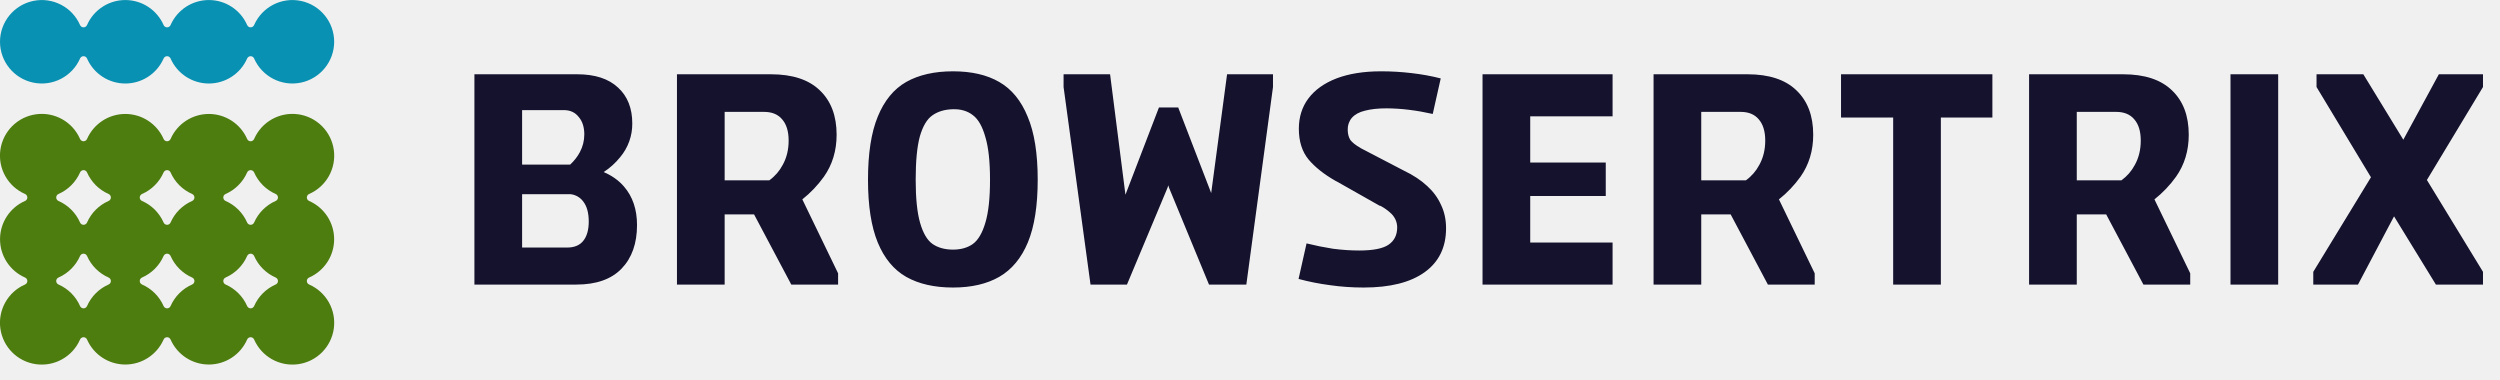
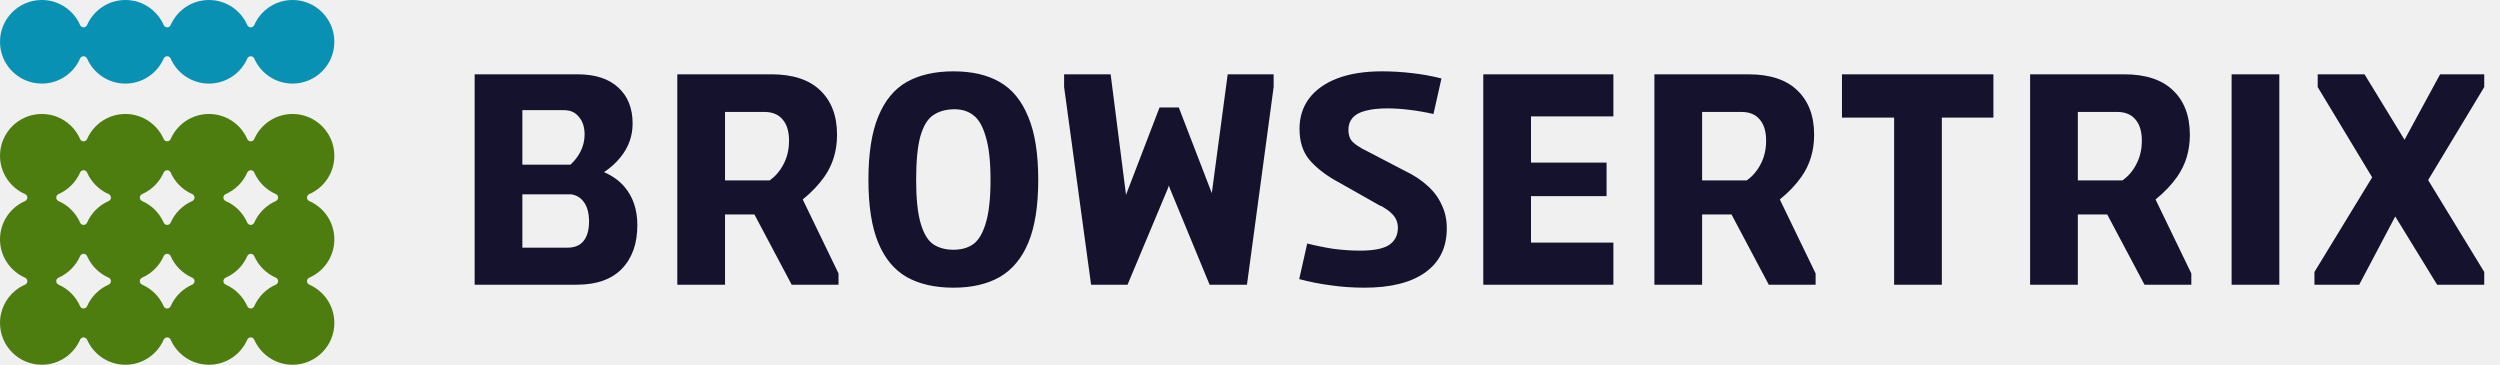
- <svg xmlns="http://www.w3.org/2000/svg" xml:space="preserve" style="fill-rule:evenodd;clip-rule:evenodd;stroke-linejoin:round;stroke-miterlimit:2" viewBox="0 0 158 24">
+ <svg xmlns="http://www.w3.org/2000/svg" xml:space="preserve" style="fill-rule:evenodd;clip-rule:evenodd;stroke-linejoin:round;stroke-miterlimit:2" viewBox="0 0 658 96">
  <style>.text {fill: #14122d;}@media (prefers-color-scheme: dark) {.text { fill: white; }}</style>
-   <path d="M0 0h157.734v23.04H0z" style="fill:none" />
  <clipPath id="a">
-     <path d="M0 0h157.734v23.04H0z" />
+     <path d="M0 0h657.227v96H0z" />
  </clipPath>
  <g clip-path="url(#a)">
-     <path d="M36.422 17.985h-6.439V4.694h6.496q1.685 0 2.583.842.898.824.898 2.265a3.27 3.27 0 0 1-.767 2.134 4.5 4.5 0 0 1-1.039.939q.785.338 1.282.915.824.954.824 2.433 0 1.741-.973 2.752-.974 1.011-2.865 1.011M32.997 6.959v3.444h3.035q.38-.346.615-.786.28-.524.281-1.123 0-.693-.356-1.105-.336-.43-.936-.43zm0 5.316v3.37h2.845q.674 0 1.011-.412.356-.43.356-1.235 0-.825-.356-1.273a1.15 1.15 0 0 0-.773-.45zm12.801 1.273v4.437h-3.014V4.694h5.934q2.041 0 3.089 1.011 1.067 1.011 1.067 2.808 0 1.516-.805 2.658a7.1 7.1 0 0 1-1.362 1.429l2.261 4.674v.711H50.01l-2.354-4.437zm0-6.477v4.324h2.825q.535-.388.844-.973.375-.674.375-1.535 0-.88-.412-1.348-.393-.468-1.142-.468zm25.426 10.914h-2.303L67.218 5.499v-.805h2.939l.971 7.612 2.118-5.516h1.216l2.085 5.411 1.004-7.507h2.902v.805l-1.685 12.486h-2.359l-2.527-6.122-.047-.15-.047.15zm30.691 0h-8.219V4.694h8.219v2.658H96.71v2.92h4.774v2.116H96.71v2.939h5.205zm5.604-4.437v4.437h-3.014V4.694h5.934q2.041 0 3.089 1.011 1.067 1.011 1.067 2.808 0 1.516-.805 2.658a7.1 7.1 0 0 1-1.362 1.429l2.261 4.674v.711h-2.958l-2.354-4.437zm0-6.477v4.324h2.825q.535-.388.844-.973.375-.674.375-1.535 0-.88-.412-1.348-.393-.468-1.142-.468zm12.129.356h-3.295V4.694h9.566v2.733h-3.257v10.558h-3.014zm11.604 6.121v4.437h-3.014V4.694h5.935q2.04 0 3.089 1.011 1.067 1.011 1.067 2.808 0 1.516-.805 2.658a7.1 7.1 0 0 1-1.363 1.429l2.261 4.674v.711h-2.958l-2.354-4.437zm0-6.477v4.324h2.825q.535-.388.845-.973.374-.674.374-1.535 0-.88-.412-1.348-.393-.468-1.142-.468zm20.051 6.602-2.278 4.312h-2.826v-.805l3.646-5.977-3.44-5.704v-.805h2.957l2.528 4.136 2.246-4.136h2.789v.805l-3.545 5.876 3.545 5.805v.805h-2.976zm-91.074 4.499q-1.76 0-2.957-.674-1.18-.674-1.797-2.171-.618-1.498-.618-3.969 0-2.49.618-3.987.617-1.516 1.797-2.191 1.197-.673 2.957-.673t2.921.673q1.179.675 1.797 2.191.636 1.497.636 3.987 0 2.453-.617 3.95-.618 1.497-1.816 2.19-1.18.674-2.921.674m0-2.396q.75 0 1.255-.356.505-.373.786-1.329.3-.973.299-2.733 0-1.741-.299-2.714-.28-.992-.786-1.367-.505-.393-1.255-.374-.786.018-1.31.393-.505.356-.786 1.329-.262.973-.262 2.733t.281 2.733.786 1.329q.524.356 1.291.356m25.958 2.396q-1.105 0-2.134-.15a15 15 0 0 1-1.984-.393l.505-2.246q.824.205 1.666.337.861.112 1.666.112 1.292 0 1.835-.356.561-.373.561-1.104 0-.262-.112-.505a1.3 1.3 0 0 0-.356-.45 3 3 0 0 0-.561-.393q-.019-.018-.038-.019h-.037l-2.546-1.441a1 1 0 0 0-.131-.075.5.5 0 0 0-.112-.056q-1.086-.618-1.704-1.348-.618-.749-.618-1.947 0-1.104.599-1.909.618-.824 1.779-1.273 1.179-.45 2.827-.449.954 0 1.909.112.974.112 1.853.337l-.505 2.246a15 15 0 0 0-1.498-.262 12 12 0 0 0-1.422-.093q-.806 0-1.367.149-.542.131-.824.45a1.1 1.1 0 0 0-.262.748q0 .393.169.656.187.243.617.486.02 0 .019.019.019.018.038.019l2.695 1.404q.899.43 1.479.973.58.525.88 1.198.318.655.318 1.479 0 1.797-1.348 2.771-1.347.973-3.856.973m54.78-.187V4.694h3.014v13.291z" class="text" />
-     <path d="M19.536 12.26a.24.24 0 0 0 0 .44 2.642 2.642 0 0 1 0 4.84.24.24 0 0 0 0 .44 2.641 2.641 0 1 1-3.476 3.476.24.24 0 0 0-.44 0 2.642 2.642 0 0 1-4.84 0 .24.24 0 0 0-.44 0 2.642 2.642 0 0 1-4.84 0 .24.24 0 0 0-.44 0 2.641 2.641 0 1 1-3.476-3.476.24.24 0 0 0 0-.44 2.642 2.642 0 0 1 0-4.84.24.24 0 0 0 0-.44A2.641 2.641 0 1 1 5.06 8.784a.24.24 0 0 0 .44 0 2.642 2.642 0 0 1 4.84 0 .24.24 0 0 0 .44 0 2.642 2.642 0 0 1 4.84 0 .24.24 0 0 0 .44 0 2.641 2.641 0 1 1 3.476 3.476M5.5 10.896a.24.24 0 0 0-.44 0 2.65 2.65 0 0 1-1.364 1.364.24.24 0 0 0 0 .44 2.65 2.65 0 0 1 1.364 1.364.24.24 0 0 0 .44 0A2.65 2.65 0 0 1 6.864 12.7a.24.24 0 0 0 0-.44A2.65 2.65 0 0 1 5.5 10.896m10.56 5.28a.24.24 0 0 0-.44 0 2.65 2.65 0 0 1-1.364 1.364.24.24 0 0 0 0 .44 2.65 2.65 0 0 1 1.364 1.364.24.24 0 0 0 .44 0 2.65 2.65 0 0 1 1.364-1.364.24.24 0 0 0 0-.44 2.65 2.65 0 0 1-1.364-1.364m0-5.28a.24.24 0 0 0-.44 0 2.65 2.65 0 0 1-1.364 1.364.24.24 0 0 0 0 .44 2.65 2.65 0 0 1 1.364 1.364.24.24 0 0 0 .44 0 2.65 2.65 0 0 1 1.364-1.364.24.24 0 0 0 0-.44 2.65 2.65 0 0 1-1.364-1.364m-5.28 0a.24.24 0 0 0-.44 0 2.65 2.65 0 0 1-1.364 1.364.24.24 0 0 0 0 .44 2.65 2.65 0 0 1 1.364 1.364.24.24 0 0 0 .44 0 2.65 2.65 0 0 1 1.364-1.364.24.24 0 0 0 0-.44 2.65 2.65 0 0 1-1.364-1.364m-5.28 5.28a.24.24 0 0 0-.44 0 2.65 2.65 0 0 1-1.364 1.364.24.24 0 0 0 0 .44 2.65 2.65 0 0 1 1.364 1.364.24.24 0 0 0 .44 0 2.65 2.65 0 0 1 1.364-1.364.24.24 0 0 0 0-.44A2.65 2.65 0 0 1 5.5 16.176m5.28 0a.24.24 0 0 0-.44 0 2.65 2.65 0 0 1-1.364 1.364.24.24 0 0 0 0 .44 2.65 2.65 0 0 1 1.364 1.364.24.24 0 0 0 .44 0 2.65 2.65 0 0 1 1.364-1.364.24.24 0 0 0 0-.44 2.65 2.65 0 0 1-1.364-1.364" style="fill:#4d7c0f" />
-     <path d="M16.06 3.696a.24.24 0 0 0-.44 0 2.642 2.642 0 0 1-4.84 0 .24.24 0 0 0-.44 0 2.642 2.642 0 0 1-4.84 0 .24.24 0 0 0-.44 0A2.641 2.641 0 0 1 0 2.64a2.641 2.641 0 0 1 5.06-1.056.24.24 0 0 0 .44 0 2.642 2.642 0 0 1 4.84 0 .24.24 0 0 0 .44 0 2.642 2.642 0 0 1 4.84 0 .24.24 0 0 0 .44 0 2.641 2.641 0 0 1 5.06 1.056 2.641 2.641 0 0 1-5.06 1.056" style="fill:#0891b2" />
+     <path d="M151.76 74.937h-26.832v-55.38h27.066q7.02 0 10.764 3.51 3.744 3.432 3.744 9.438 0 4.992-3.198 8.892-1.764 2.206-4.327 3.912 3.268 1.407 5.341 3.81 3.432 3.978 3.432 10.14 0 7.254-4.056 11.466t-11.934 4.212m-14.274-45.942v14.352h12.648a12.3 12.3 0 0 0 2.562-3.276 9.76 9.76 0 0 0 1.17-4.68q0-2.886-1.482-4.602-1.404-1.794-3.9-1.794zm0 22.152v14.04h11.856q2.808 0 4.212-1.716 1.482-1.794 1.482-5.148 0-3.432-1.482-5.304-1.185-1.56-3.22-1.872zm53.339 5.304v18.486h-12.558v-55.38h24.726q8.502 0 12.87 4.212 4.446 4.212 4.446 11.7 0 6.318-3.354 11.076-2.181 3.115-5.676 5.955l9.42 19.473v2.964h-12.324l-9.809-18.486zm0-26.988v18.018h11.769a11.7 11.7 0 0 0 3.519-4.056q1.56-2.808 1.56-6.396 0-3.666-1.716-5.616-1.638-1.95-4.758-1.95zm105.941 45.474h-9.594l-7.098-52.026v-3.354h12.246l4.046 31.719 8.824-22.983h5.07l8.686 22.545 4.184-31.281h12.09v3.354l-7.02 52.026h-9.828l-10.53-25.506-.195-.626-.195.626zm127.878 0h-34.242v-55.38h34.242v11.076H402.96v12.168h19.89v8.814h-19.89v12.246h21.684zm23.352-18.486v18.486h-12.558v-55.38h24.726q8.502 0 12.87 4.212 4.446 4.212 4.446 11.7 0 6.318-3.354 11.076-2.181 3.115-5.676 5.955l9.42 19.473v2.964h-12.324l-9.809-18.486zm0-26.988v18.018h11.769a11.7 11.7 0 0 0 3.519-4.056q1.56-2.808 1.56-6.396 0-3.666-1.716-5.616-1.638-1.95-4.758-1.95zm50.538 1.482h-13.728V19.557h39.858v11.388h-13.572v43.992h-12.558zm48.351 25.506v18.486h-12.558v-55.38h24.726q8.502 0 12.87 4.212 4.446 4.212 4.446 11.7 0 6.318-3.354 11.076-2.181 3.115-5.676 5.955l9.42 19.473v2.964h-12.324l-9.809-18.486zm0-26.988v18.018h11.769a11.7 11.7 0 0 0 3.519-4.056q1.56-2.808 1.56-6.396 0-3.666-1.716-5.616-1.638-1.95-4.758-1.95zM630.43 56.97l-9.491 17.967h-11.778v-3.354l15.193-24.905-14.335-23.767v-3.354h12.324l10.531 17.233 9.359-17.233h11.622v3.354l-14.773 24.485 14.773 24.187v3.354h-12.402zM250.956 75.717q-7.332 0-12.324-2.808-4.914-2.808-7.488-9.048t-2.574-16.536q0-10.374 2.574-16.614 2.574-6.318 7.488-9.126 4.992-2.808 12.324-2.808t12.168 2.808q4.915 2.808 7.489 9.126 2.65 6.24 2.651 16.614 0 10.218-2.574 16.458-2.572 6.24-7.566 9.126-4.913 2.808-12.168 2.808m0-9.984q3.12 0 5.226-1.482 2.106-1.56 3.276-5.538 1.248-4.056 1.248-11.388 0-7.254-1.248-11.31-1.17-4.134-3.276-5.694-2.106-1.638-5.226-1.56-3.276.078-5.46 1.638-2.106 1.482-3.276 5.538-1.092 4.056-1.092 11.388t1.17 11.388 3.276 5.538q2.184 1.482 5.382 1.482m108.157 9.984q-4.602 0-8.892-.624a63 63 0 0 1-8.268-1.638l2.106-9.36a78 78 0 0 0 6.942 1.404q3.588.468 6.942.468 5.382 0 7.644-1.482 2.34-1.56 2.34-4.602a5 5 0 0 0-.468-2.106q-.468-1.014-1.482-1.872-.936-.858-2.34-1.638-.078-.078-.156-.078h-.156l-10.608-6.006a5 5 0 0 0-.546-.312 2 2 0 0 0-.468-.234q-4.524-2.574-7.098-5.616-2.574-3.12-2.574-8.112 0-4.602 2.496-7.956 2.574-3.432 7.41-5.304 4.914-1.872 11.778-1.872 3.978 0 7.956.468 4.056.468 7.722 1.404l-2.106 9.36a60 60 0 0 0-6.24-1.092q-3.12-.39-5.928-.39-3.354 0-5.694.624-2.262.546-3.432 1.872-1.092 1.248-1.092 3.12 0 1.638.702 2.73.78 1.014 2.574 2.028.078 0 .078.078.078.078.156.078l11.232 5.85q3.744 1.794 6.162 4.056 2.418 2.184 3.666 4.992 1.326 2.73 1.326 6.162 0 7.488-5.616 11.544t-16.068 4.056m228.248-.78v-55.38h12.558v55.38z" class="text" />
+     <path d="M81.399 51.084a1 1 0 0 0 0 1.832C85.283 54.615 88 58.493 88 63s-2.717 8.385-6.601 10.084a1 1 0 0 0 0 1.832C85.283 76.615 88 80.493 88 85c0 6.071-4.929 11-11 11-4.507 0-8.385-2.717-10.084-6.601a1 1 0 0 0-1.832 0C63.385 93.283 59.507 96 55 96s-8.385-2.717-10.084-6.601a1 1 0 0 0-1.832 0C41.385 93.283 37.507 96 33 96s-8.385-2.717-10.084-6.601a1 1 0 0 0-1.832 0C19.385 93.283 15.507 96 11 96 4.929 96 0 91.071 0 85c0-4.507 2.717-8.385 6.601-10.084a1 1 0 0 0 0-1.832C2.717 71.385 0 67.507 0 63s2.717-8.385 6.601-10.084a1 1 0 0 0 0-1.832C2.717 49.385 0 45.507 0 41c0-6.071 4.929-11 11-11 4.507 0 8.385 2.717 10.084 6.601a1 1 0 0 0 1.832 0C24.615 32.717 28.493 30 33 30s8.385 2.717 10.084 6.601a1 1 0 0 0 1.832 0C46.615 32.717 50.493 30 55 30s8.385 2.717 10.084 6.601a1 1 0 0 0 1.832 0C68.615 32.717 72.493 30 77 30c6.071 0 11 4.929 11 11 0 4.507-2.717 8.385-6.601 10.084m-58.483-5.685a1 1 0 0 0-1.832 0 11.06 11.06 0 0 1-5.685 5.685 1 1 0 0 0 0 1.832 11.06 11.06 0 0 1 5.685 5.685 1 1 0 0 0 1.832 0 11.06 11.06 0 0 1 5.685-5.685 1 1 0 0 0 0-1.832 11.06 11.06 0 0 1-5.685-5.685m44 22a1 1 0 0 0-1.832 0 11.06 11.06 0 0 1-5.685 5.685 1 1 0 0 0 0 1.832 11.06 11.06 0 0 1 5.685 5.685 1 1 0 0 0 1.832 0 11.06 11.06 0 0 1 5.685-5.685 1 1 0 0 0 0-1.832 11.06 11.06 0 0 1-5.685-5.685m0-22a1 1 0 0 0-1.832 0 11.06 11.06 0 0 1-5.685 5.685 1 1 0 0 0 0 1.832 11.06 11.06 0 0 1 5.685 5.685 1 1 0 0 0 1.832 0 11.06 11.06 0 0 1 5.685-5.685 1 1 0 0 0 0-1.832 11.06 11.06 0 0 1-5.685-5.685m-22 0a1 1 0 0 0-1.832 0 11.06 11.06 0 0 1-5.685 5.685 1 1 0 0 0 0 1.832 11.06 11.06 0 0 1 5.685 5.685 1 1 0 0 0 1.832 0 11.06 11.06 0 0 1 5.685-5.685 1 1 0 0 0 0-1.832 11.06 11.06 0 0 1-5.685-5.685m-22 22a1 1 0 0 0-1.832 0 11.06 11.06 0 0 1-5.685 5.685 1 1 0 0 0 0 1.832 11.06 11.06 0 0 1 5.685 5.685 1 1 0 0 0 1.832 0 11.06 11.06 0 0 1 5.685-5.685 1 1 0 0 0 0-1.832 11.06 11.06 0 0 1-5.685-5.685m22 0a1 1 0 0 0-1.832 0 11.06 11.06 0 0 1-5.685 5.685 1 1 0 0 0 0 1.832 11.06 11.06 0 0 1 5.685 5.685 1 1 0 0 0 1.832 0 11.06 11.06 0 0 1 5.685-5.685 1 1 0 0 0 0-1.832 11.06 11.06 0 0 1-5.685-5.685" style="fill:#4d7c0f" />
+     <path d="M66.916 15.399a1 1 0 0 0-1.832 0C63.385 19.283 59.507 22 55 22s-8.385-2.717-10.084-6.601a1 1 0 0 0-1.832 0C41.385 19.283 37.507 22 33 22s-8.385-2.717-10.084-6.601a1 1 0 0 0-1.832 0C19.385 19.283 15.507 22 11 22 4.929 22 0 17.071 0 11S4.929 0 11 0c4.507 0 8.385 2.717 10.084 6.601a1 1 0 0 0 1.832 0C24.615 2.717 28.493 0 33 0s8.385 2.717 10.084 6.601a1 1 0 0 0 1.832 0C46.615 2.717 50.493 0 55 0s8.385 2.717 10.084 6.601a1 1 0 0 0 1.832 0C68.615 2.717 72.493 0 77 0c6.071 0 11 4.929 11 11s-4.929 11-11 11c-4.507 0-8.385-2.717-10.084-6.601" style="fill:#0891b2" />
  </g>
</svg>
